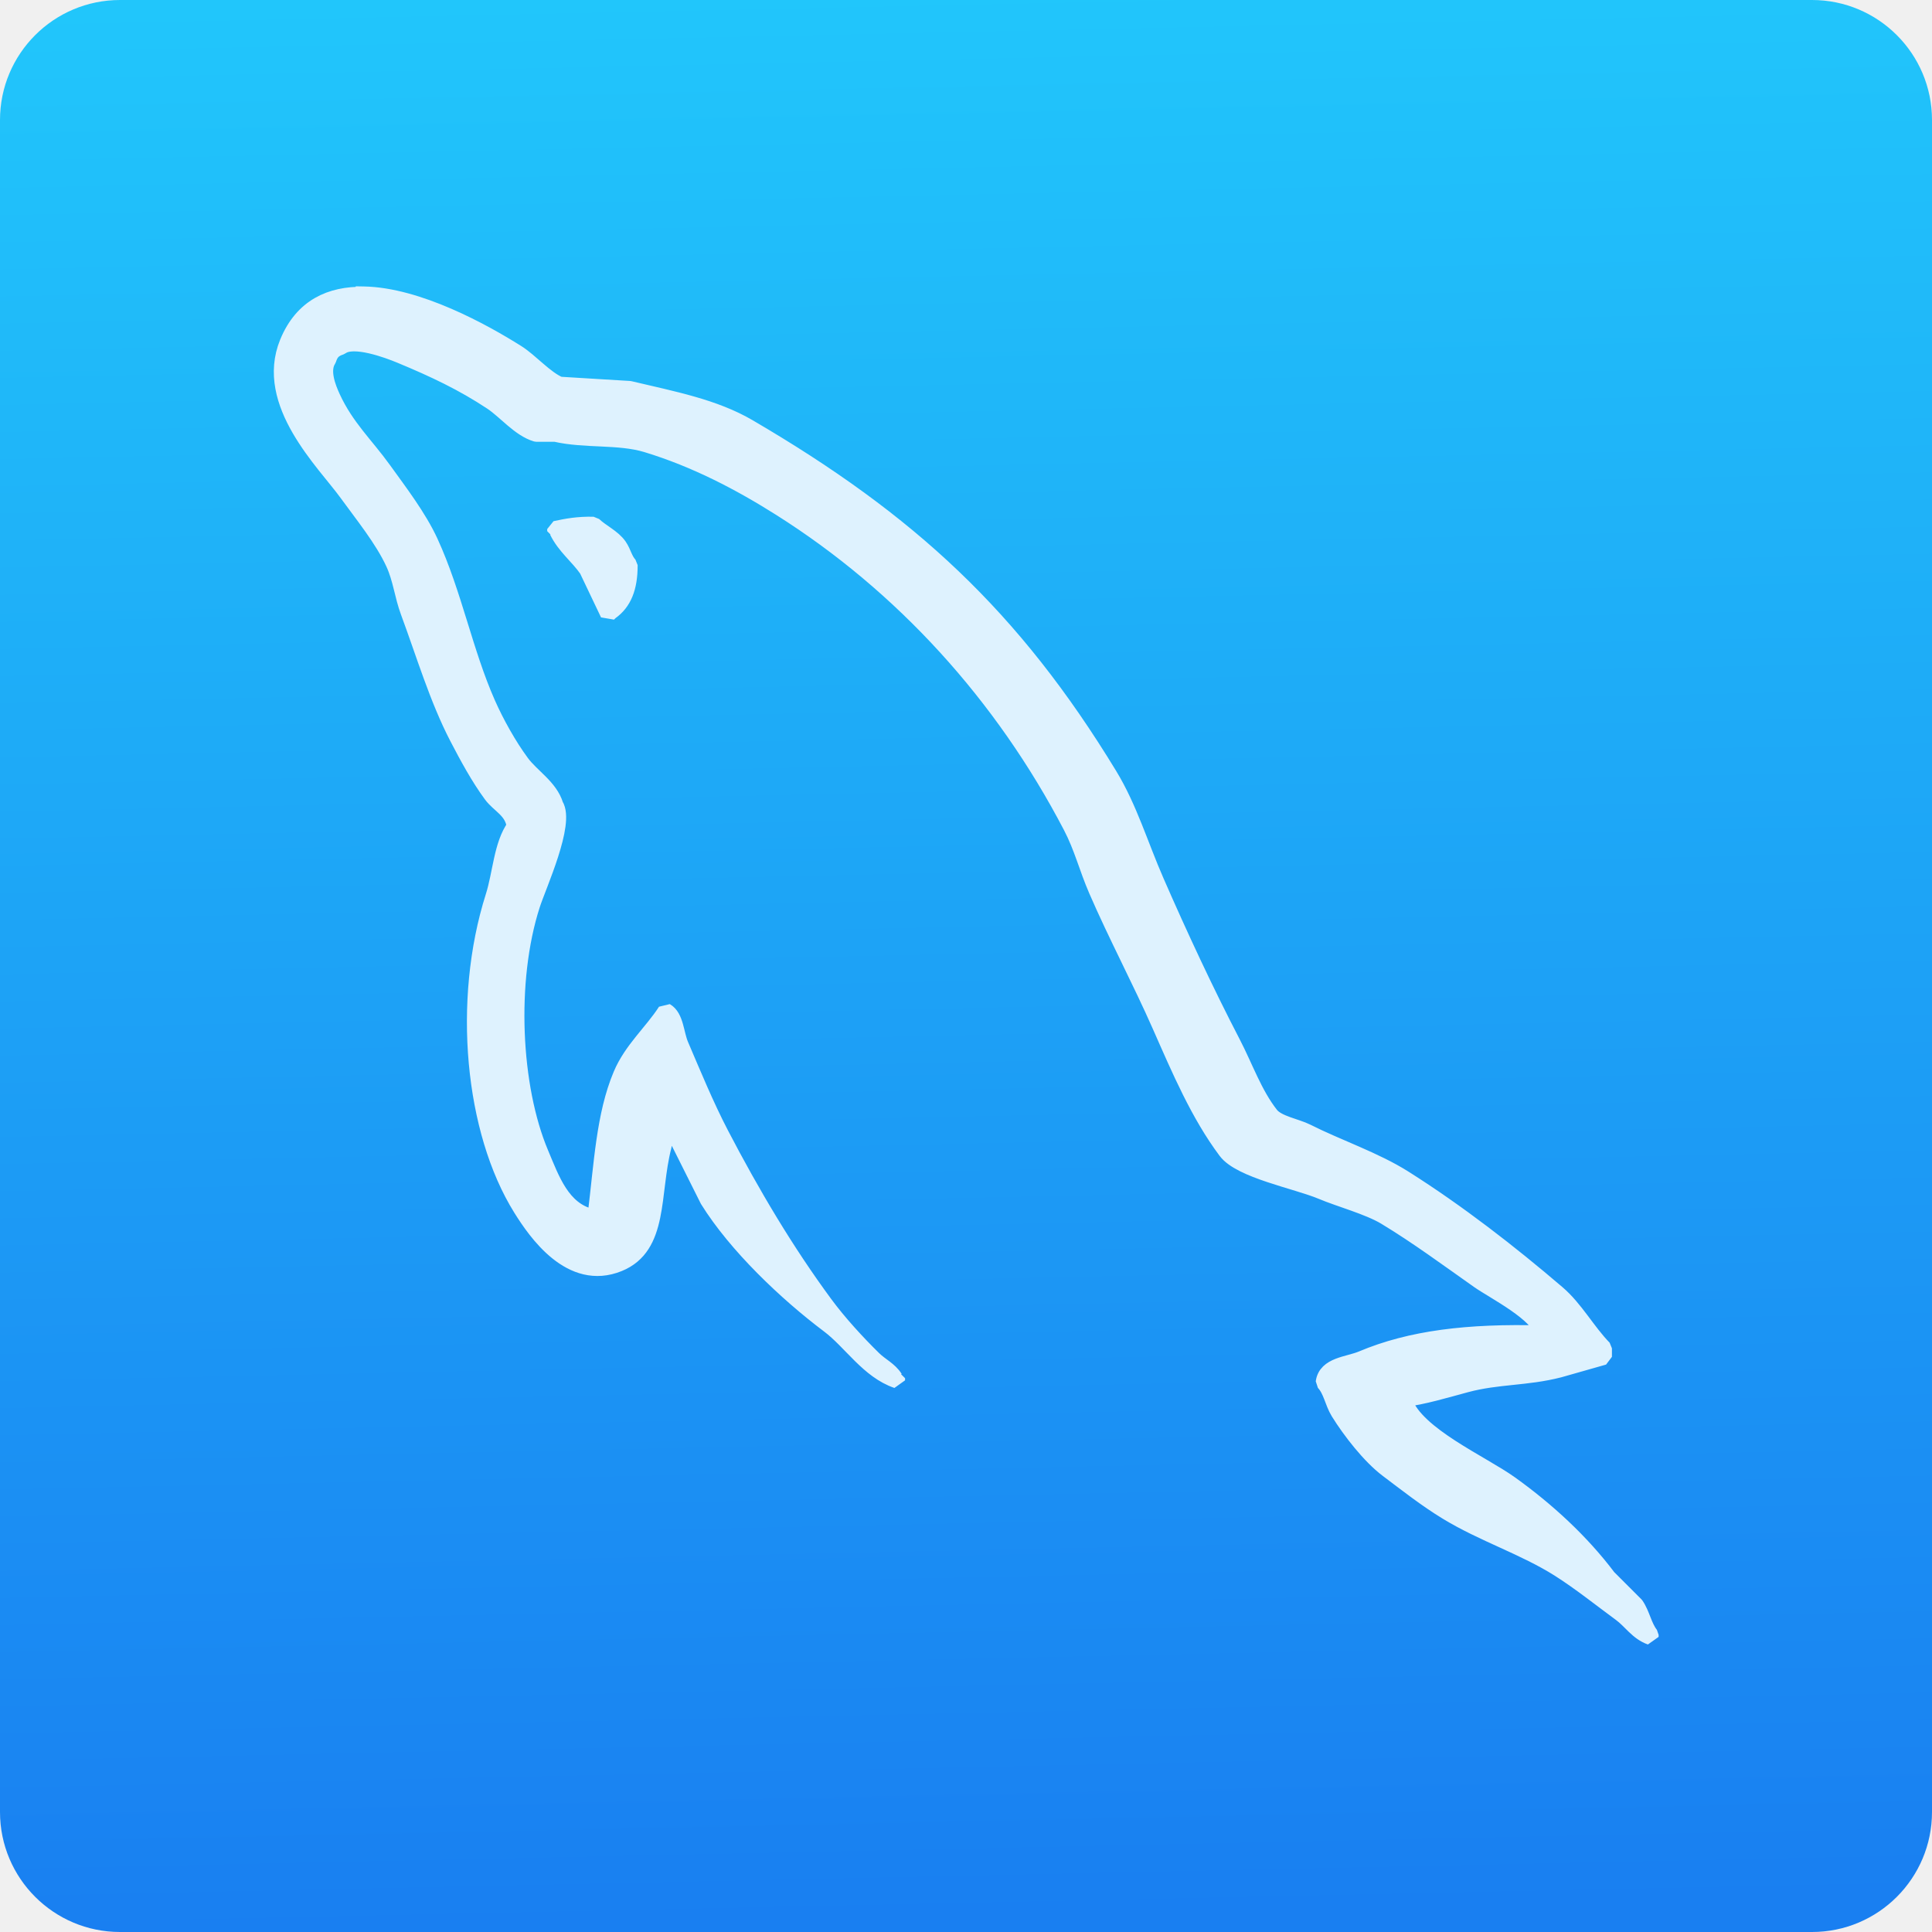
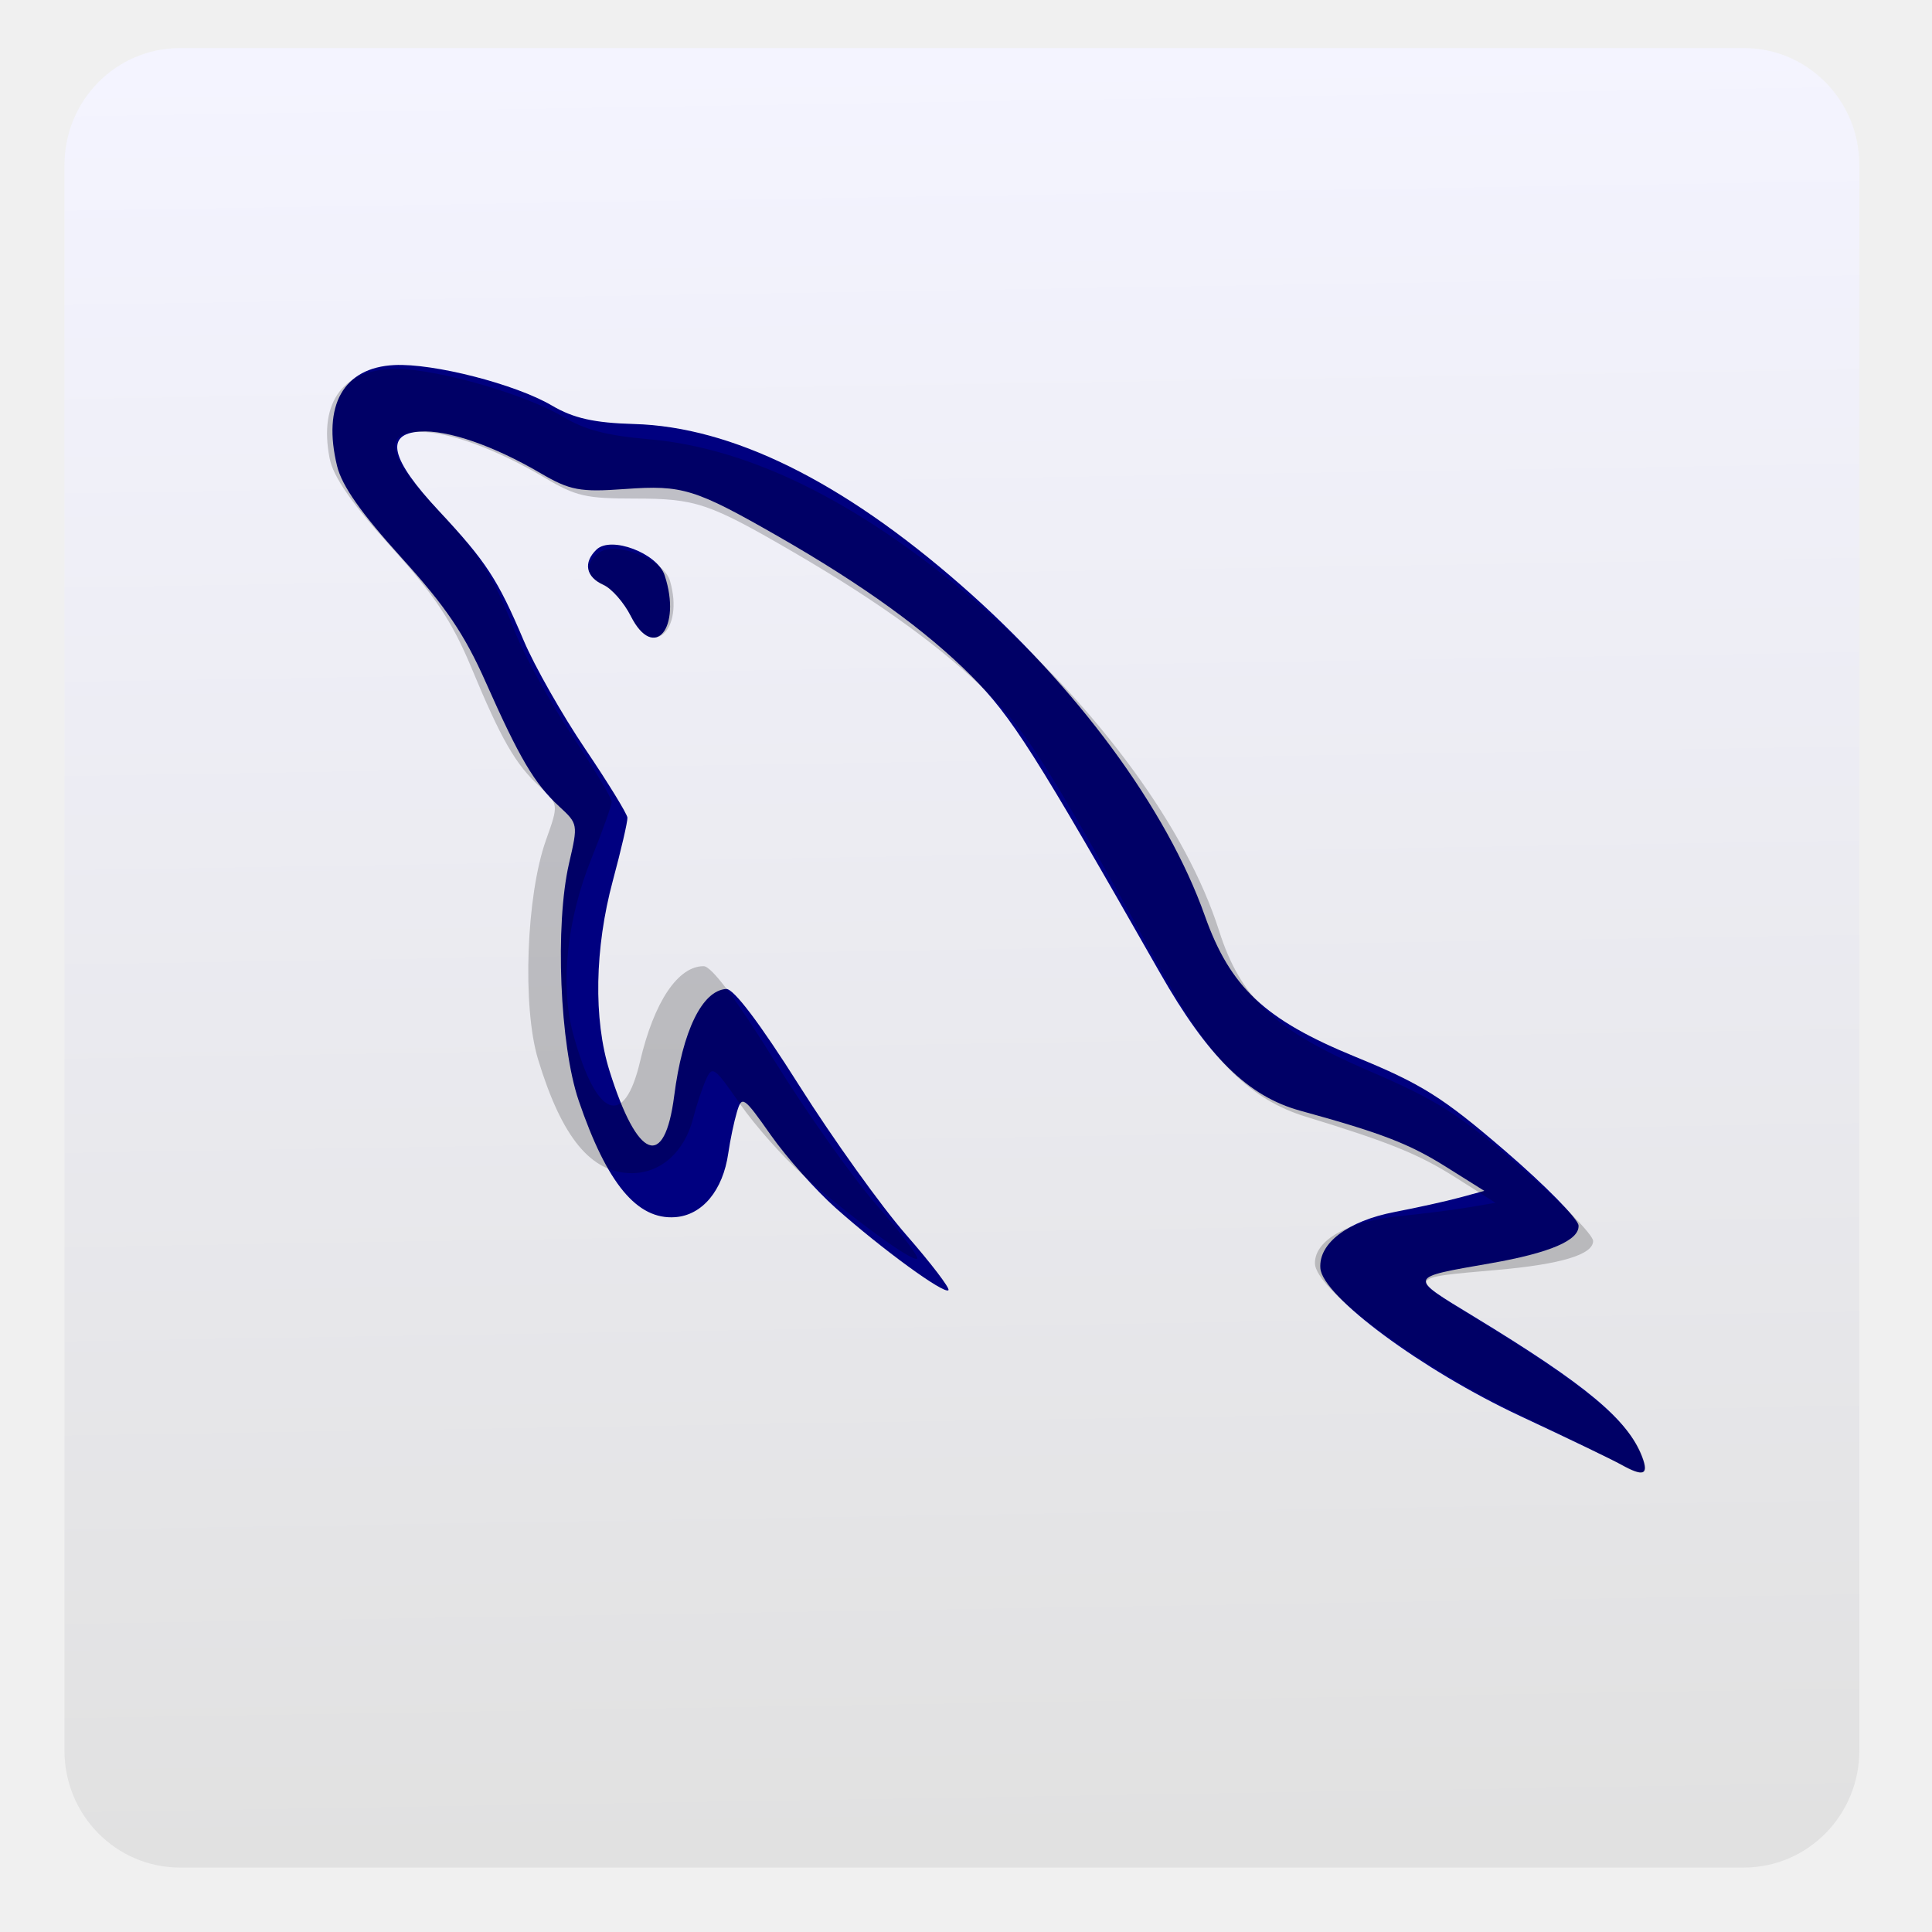
- <svg xmlns="http://www.w3.org/2000/svg" viewBox="0 0 48 48">
-   <defs>
-     <linearGradient id="0" gradientUnits="userSpaceOnUse" x1="24.61" y1="47.593" x2="23.593" y2="-.203">
-       <stop stop-color="#197ff1" />
-       <stop stop-color="#21c6fb" offset="1" />
+ <svg xmlns="http://www.w3.org/2000/svg" xmlns:ns1="http://www.openswatchbook.org/uri/2009/osb" xmlns:xlink="http://www.w3.org/1999/xlink" version="1.1" id="svg2" width="256" height="256" viewBox="0 0 256 256">
+   <defs id="defs6">
+     <linearGradient id="linearGradient4207" ns1:paint="gradient">
+       <stop style="stop-color:#3498db;stop-opacity:1;" offset="0" id="stop3371" />
+       <stop style="stop-color:#3498db;stop-opacity:0;" offset="1" id="stop3373" />
    </linearGradient>
+     <linearGradient id="linearGradient4422">
+       <stop id="stop4424" offset="0" style="stop-color:#197ff1;stop-opacity:1" />
+       <stop id="stop4426" offset="1" style="stop-color:#21c6fb;stop-opacity:1" />
+     </linearGradient>
+     <linearGradient id="linearGradient4303">
+       <stop id="stop4305" offset="0" style="stop-color:#c6cdd1;stop-opacity:1" />
+       <stop id="stop4307" offset="1" style="stop-color:#f6f6f6;stop-opacity:1;" />
+     </linearGradient>
+     <linearGradient id="linearGradient3764" y1="47" x2="0" y2="1" gradientUnits="userSpaceOnUse">
+       <stop style="stop-color:#83c87e;stop-opacity:1" id="stop7" />
+       <stop offset="1" style="stop-color:#91ce8c;stop-opacity:1" id="stop9" />
+     </linearGradient>
+     <clipPath id="clipPath-323124572">
+       <g transform="translate(0,-1004.362)" id="g12">
+         <path d="m -24 13 c 0 1.105 -0.672 2 -1.5 2 -0.828 0 -1.5 -0.895 -1.5 -2 0 -1.105 0.672 -2 1.5 -2 0.828 0 1.5 0.895 1.5 2 z" transform="matrix(15.33333,0,0,11.5,415,878.8622)" style="fill:#1890d0" id="path14" />
+       </g>
+     </clipPath>
+     <clipPath id="clipPath-333423643">
+       <g transform="translate(0,-1004.362)" id="g17">
+         <path d="m -24 13 c 0 1.105 -0.672 2 -1.5 2 -0.828 0 -1.5 -0.895 -1.5 -2 0 -1.105 0.672 -2 1.5 -2 0.828 0 1.5 0.895 1.5 2 z" transform="matrix(15.33333,0,0,11.5,415,878.8622)" style="fill:#1890d0" id="path19" />
+       </g>
+     </clipPath>
+     <linearGradient id="3" x1="24.21" y1="42.34" x2="23.897" y2="6.094" gradientUnits="userSpaceOnUse">
+       <stop stop-color="#197ff1" id="stop2" />
+       <stop offset="1" stop-color="#21c6fb" id="stop4" />
+     </linearGradient>
+     <linearGradient gradientUnits="userSpaceOnUse" y2="4.215" x2="-5.405" y1="43.607" x1="-5.35" id="1" xlink:href="#2" />
+     <linearGradient id="2" gradientUnits="userSpaceOnUse" gradientTransform="matrix(0.49433,0,0,0.4778,86.64,13.1)" x1="-123.97" y1="73.5" x2="-125.19" y2="-26.05">
+       <stop stop-color="#e1e1e1" id="stop7-7" />
+       <stop offset="1" stop-color="#f4f4ff" id="stop9-5" />
+     </linearGradient>
+     <linearGradient xlink:href="#2" id="0" x1="-10.767" y1="4.675" x2="-11.233" y2="-22.851" gradientUnits="userSpaceOnUse" gradientTransform="matrix(1.77384,0,0,1.71427,42.46,39.38)" />
  </defs>
-   <rect height="48" width="48" rx="2.982" fill="url(#0)" fill-rule="evenodd" />
-   <path d="m9.03 7.325c-.81-.014-1.515.291-1.883 1.186-.619 1.508.925 2.979 1.477 3.743.387.536.882 1.138 1.159 1.741.182.396.214.795.37 1.214.383 1.033.716 2.154 1.212 3.109.251.483.527.994.844 1.425.194.265.527.382.58.791-.326.456-.344 1.161-.527 1.738-.824 2.598-.514 5.828.685 7.751.368.59 1.235 1.856 2.426 1.37 1.042-.424.81-1.739 1.108-2.9.067-.263.025-.456.157-.632v.053c.316.633.633 1.264.95 1.897.703 1.131 1.949 2.315 3.01 3.113.548.414.98 1.129 1.688 1.37v-.053h-.053c-.137-.214-.351-.304-.527-.476-.413-.404-.873-.907-1.214-1.37-.961-1.304-1.809-2.731-2.583-4.217-.37-.71-.691-1.492-1-2.214-.12-.278-.118-.7-.368-.844-.341.529-.845.957-1.108 1.582-.422.999-.476 2.216-.632 3.479-.093.033-.051.012-.106.053-.734-.177-.992-.933-1.265-1.582-.691-1.64-.819-4.281-.212-6.169.157-.488.867-2.027.58-2.479-.137-.45-.59-.709-.844-1.053-.314-.425-.627-.985-.844-1.476-.565-1.279-.829-2.715-1.424-4.01-.284-.618-.764-1.244-1.159-1.793-.437-.609-.928-1.057-1.267-1.793-.121-.262-.282-.679-.104-.947.057-.181.136-.258.315-.317.306-.236 1.158.079 1.476.211.846.351 1.551.685 2.268 1.159.344.228.693.669 1.108.791h.474c.742.171 1.574.054 2.268.264 1.226.373 2.325.952 3.323 1.582 3.04 1.919 5.524 4.651 7.224 7.91.274.525.392 1.025.633 1.582.486 1.122 1.099 2.276 1.582 3.373.483 1.095.953 2.2 1.635 3.111.359.479 1.744.737 2.373 1 .441.187 1.164.381 1.582.632.798.482 1.572 1.055 2.321 1.582.374.264 1.525.841 1.582 1.318-1.855-.05-3.271.122-4.482.632-.344.145-.894.15-.95.582.189.198.22.494.37.738.289.468.776 1.094 1.212 1.423.476.359.966.744 1.477 1.055.908.553 1.92.869 2.794 1.423.515.327 1.027.737 1.529 1.106.248.182.415.465.738.579v-.051c-.17-.216-.212-.515-.368-.74l-.685-.685c-.67-.89-1.522-1.671-2.426-2.32-.721-.518-2.337-1.216-2.638-2.056-.018-.018-.035-.035-.053-.053.511-.058 1.112-.242 1.584-.368.793-.213 1.5-.159 2.318-.37.369-.105.739-.21 1.108-.315v-.211c-.414-.425-.71-.986-1.161-1.37-1.181-1.01-2.47-2.01-3.797-2.849-.736-.465-1.644-.765-2.424-1.159-.262-.132-.723-.202-.897-.423-.41-.522-.634-1.183-.95-1.791-.662-1.275-1.311-2.667-1.897-4.01-.4-.914-.663-1.817-1.161-2.637-2.395-3.936-4.972-6.313-8.965-8.648-.85-.497-1.872-.691-2.953-.947-.58-.035-1.161-.071-1.741-.106-.354-.148-.723-.581-1.056-.791-.827-.522-2.462-1.428-3.812-1.451m5.711 5.721c-.387-.008-.661.043-.95.106v.053h.053c.184.379.51.623.738.95.176.369.351.737.527 1.106.017-.017.035-.033.053-.051.327-.23.478-.599.476-1.161-.131-.138-.151-.309-.264-.474-.151-.219-.442-.345-.632-.529z" fill="#def2fe" stroke="#def2fe" stroke-linejoin="bevel" stroke-linecap="square" stroke-width=".4" />
+   <style type="text/css" id="style26">
+ 	.specularity {opacity:0.5;}
+ 	.low-specularity {opacity:0.25;}
+ 	.full-specularity {opacity:1;}
+ 	.black {fill:#000000;}
+ 	.white {fill:#ffffff;}
+ 	.outline-big {stroke-width:16;stroke:none;opacity:0.1;fill:none;}
+ 	.outline-small {stroke-width:8;stroke:none;opacity:0.2;fill:none;}
+ 	.stroke-highlight {fill:none;stroke:none;opacity:0.2;}
+        	.base-shadow 	{fill:black;opacity:75;}
+ 	</style>
+   <style type="text/css" id="style26-7">
+ 	.specularity {opacity:0.5;}
+ 	.low-specularity {opacity:0.25;}
+ 	.full-specularity {opacity:1;}
+ 	.black {fill:#000000;}
+ 	.white {fill:#ffffff;}
+ 	.outline-big {stroke-width:16;stroke:none;opacity:0.1;fill:none;}
+ 	.outline-small {stroke-width:8;stroke:none;opacity:0.2;fill:none;}
+ 	.stroke-highlight {fill:none;stroke:none;opacity:0.2;}
+        	.base-shadow 	{fill:black;opacity:75;}
+ 	</style>
+   <g id="g857" transform="matrix(0.9580366,0,0,0.9956208,6.036035,1.097979)">
+     <g id="g53" transform="matrix(0.9911437,0.1269521,-0.1363689,0.9556134,16.13955,-9.950797)">
+       <g style="enable-background:new" id="g18" transform="matrix(5.124377,-0.6807673,0.7132876,5.184249,-11.24325,17.45084)">
+         <rect style="fill:url(#0);stroke-width:1.714" y="0" x="0" height="48" width="48" rx="3.085" id="rect16" />
+       </g>
+       <path style="fill:#000080;stroke-width:6.101" d="m 228.747,182.843 c -1.227,-0.482 -7.855,-2.64 -14.729,-4.796 -14.307,-4.488 -29.385,-12.772 -30.195,-16.59 -0.718,-3.388 2.891,-6.962 9.128,-9.04 2.993,-0.997 6.893,-2.421 8.665,-3.166 l 3.223,-1.353 -5.758,-2.615 c -5.447,-2.474 -9.462,-3.431 -20.967,-4.997 -7.449,-1.014 -13.688,-5.68 -21.866,-16.352 C 134.947,96.13 131.138,91.625 124.888,86.843 117.85,81.457 108.252,76.316 95.75,71.235 83.475,66.245 81.662,65.939 73.911,67.543 c -6.172,1.278 -7.546,1.205 -11.948,-0.636 -6.954,-2.907 -13.532,-4.233 -17.279,-3.483 -4.825,0.964 -3.524,4.293 4.111,10.525 7.412,6.049 9.326,8.255 14.065,16.206 1.95,3.272 6.647,9.417 10.436,13.653 3.789,4.237 6.98,8.128 7.09,8.647 0.11,0.519 -0.255,4.512 -0.812,8.874 -1.224,9.587 -0.059,19.328 3.116,26.071 5.511,11.702 9.429,12.64 9.34,2.236 -0.077,-9.032 1.852,-14.898 5.114,-15.549 1.004,-0.201 5.24,4.053 11.815,11.865 5.638,6.698 13.493,15.006 17.456,18.464 3.963,3.457 7.047,6.526 6.855,6.82 -0.456,0.696 -9.895,-4.405 -17.003,-9.189 -3.077,-2.071 -7.699,-6.032 -10.272,-8.802 -4.439,-4.78 -4.698,-4.909 -5.066,-2.518 -0.214,1.385 -0.397,3.989 -0.408,5.787 -0.031,5.185 -2.386,8.949 -6.076,9.713 -5.167,1.07 -9.973,-3.353 -15.412,-14.181 -3.634,-7.235 -6.575,-23.618 -5.789,-32.254 0.507,-5.569 0.504,-5.579 -2.447,-7.647 C 67.001,109.483 64.486,106.307 58.432,96.525 54.592,90.321 51.538,86.916 44.484,80.974 38.141,75.632 35.016,72.265 33.988,69.665 30.798,61.598 32.999,56.075 39.911,54.799 c 5.344,-0.986 17.01,0.406 22.388,2.673 3.173,1.337 6.115,1.597 11.585,1.024 13.455,-1.409 29.599,4.023 47.881,16.111 17.708,11.709 32.372,26.8 39.59,40.744 4.836,9.343 10.151,13.125 23.27,16.554 9.631,2.518 12.726,3.925 22.304,10.141 6.116,3.969 11.278,7.961 11.47,8.869 0.423,1.997 -3.377,4.266 -11.345,6.775 -11.173,3.518 -11.132,3.279 -1.297,7.584 16.765,7.338 23.073,11.3 25.72,16.155 1.264,2.318 0.534,2.696 -2.73,1.414 z M 77.068,84.837 c -1.2,-1.736 -3.164,-3.445 -4.364,-3.797 -2.554,-0.749 -3.208,-2.672 -1.597,-4.692 1.727,-2.166 8.402,-0.608 9.821,2.289 3.376,6.898 0.176,12.039 -3.859,6.2 z" id="path10" />
+       <path style="opacity:0.2;stroke-width:6.061" d="m 228.598,182.815 c -1.256,-0.505 -8.082,-2.82 -15.168,-5.145 -14.751,-4.839 -29.954,-13.23 -30.446,-16.802 -0.436,-3.17 3.739,-6.305 10.557,-7.929 3.272,-0.779 7.548,-1.911 9.5,-2.514 l 3.551,-1.098 -5.859,-2.697 c -5.543,-2.551 -9.71,-3.629 -21.769,-5.63 -7.808,-1.295 -13.979,-5.913 -21.63,-16.183 C 137.402,98.065 133.794,93.713 127.621,88.987 120.672,83.665 110.981,78.446 98.203,73.144 85.656,67.938 83.763,67.567 75.382,68.68 68.709,69.567 67.259,69.433 62.764,67.519 55.664,64.495 48.811,62.953 44.763,63.467 c -5.213,0.661 -4.153,3.804 3.35,9.938 7.283,5.954 9.103,8.087 13.366,15.673 1.755,3.122 6.147,9.034 9.761,13.137 3.614,4.103 6.625,7.857 6.692,8.343 0.067,0.486 -0.705,4.164 -1.716,8.174 -2.221,8.814 -1.923,17.885 0.797,24.278 4.722,11.094 8.79,12.15 9.697,2.517 0.787,-8.362 3.399,-13.699 6.924,-14.146 1.084,-0.138 5.17,4.003 11.396,11.548 5.338,6.469 12.874,14.536 16.747,17.925 3.872,3.39 6.851,6.378 6.618,6.641 -0.551,0.622 -10.077,-4.552 -17.159,-9.319 -3.066,-2.064 -7.59,-5.951 -10.053,-8.639 -4.251,-4.637 -4.513,-4.768 -5.134,-2.574 -0.36,1.272 -0.805,3.673 -0.99,5.336 -0.531,4.797 -3.393,8.168 -7.383,8.698 -5.586,0.742 -10.26,-3.581 -14.99,-13.863 -3.161,-6.87 -4.704,-22.174 -3.039,-30.129 1.074,-5.13 1.072,-5.139 -1.86,-7.194 -3.775,-2.646 -6.137,-5.706 -11.62,-15.049 -3.478,-5.927 -6.392,-9.225 -13.305,-15.061 -6.217,-5.248 -9.209,-8.514 -10.05,-10.97 -2.608,-7.619 0.259,-12.625 7.717,-13.474 5.766,-0.656 18.012,1.192 23.502,3.547 3.239,1.389 6.336,1.771 12.195,1.503 14.415,-0.659 31.023,5.143 49.261,17.207 17.665,11.686 31.774,26.356 38.091,39.607 4.233,8.879 9.51,12.634 23.101,16.437 9.978,2.792 13.127,4.243 22.693,10.455 6.109,3.967 11.202,7.908 11.319,8.758 0.257,1.868 -3.994,3.786 -12.691,5.726 -12.195,2.72 -12.129,2.501 -2.106,6.956 17.085,7.596 23.397,11.565 25.739,16.185 1.118,2.206 0.308,2.521 -3.034,1.177 z M 77.068,84.837 c -1.106,-1.665 -3.026,-3.34 -4.266,-3.723 -2.638,-0.815 -3.147,-2.627 -1.243,-4.419 2.041,-1.922 8.975,-0.16 10.201,2.589 2.918,6.546 -0.972,11.15 -4.692,5.553 z" id="path8" />
+     </g>
+   </g>
+   <style id="style26-6" type="text/css">
+ 	.specularity {opacity:0.5;}
+ 	.low-specularity {opacity:0.25;}
+ 	.full-specularity {opacity:1;}
+ 	.black {fill:#000000;}
+ 	.white {fill:#ffffff;}
+ 	.outline-big {stroke-width:16;stroke:none;opacity:0.1;fill:none;}
+ 	.outline-small {stroke-width:8;stroke:none;opacity:0.2;fill:none;}
+ 	.stroke-highlight {fill:none;stroke:none;opacity:0.2;}
+        	.base-shadow 	{fill:black;opacity:75;}
+ 	</style>
+   <style id="style26-7-2" type="text/css">
+ 	.specularity {opacity:0.5;}
+ 	.low-specularity {opacity:0.25;}
+ 	.full-specularity {opacity:1;}
+ 	.black {fill:#000000;}
+ 	.white {fill:#ffffff;}
+ 	.outline-big {stroke-width:16;stroke:none;opacity:0.1;fill:none;}
+ 	.outline-small {stroke-width:8;stroke:none;opacity:0.2;fill:none;}
+ 	.stroke-highlight {fill:none;stroke:none;opacity:0.2;}
+        	.base-shadow 	{fill:black;opacity:75;}
+ 	</style>
+   <style id="style26-3" type="text/css">
+ 	.specularity {opacity:0.5;}
+ 	.low-specularity {opacity:0.25;}
+ 	.full-specularity {opacity:1;}
+ 	.black {fill:#000000;}
+ 	.white {fill:#ffffff;}
+ 	.outline-big {stroke-width:16;stroke:none;opacity:0.1;fill:none;}
+ 	.outline-small {stroke-width:8;stroke:none;opacity:0.2;fill:none;}
+ 	.stroke-highlight {fill:none;stroke:none;opacity:0.2;}
+        	.base-shadow 	{fill:black;opacity:75;}
+ 	</style>
+   <style id="style26-7-6" type="text/css">
+ 	.specularity {opacity:0.5;}
+ 	.low-specularity {opacity:0.25;}
+ 	.full-specularity {opacity:1;}
+ 	.black {fill:#000000;}
+ 	.white {fill:#ffffff;}
+ 	.outline-big {stroke-width:16;stroke:none;opacity:0.1;fill:none;}
+ 	.outline-small {stroke-width:8;stroke:none;opacity:0.2;fill:none;}
+ 	.stroke-highlight {fill:none;stroke:none;opacity:0.2;}
+        	.base-shadow 	{fill:black;opacity:75;}
+ 	</style>
</svg>
